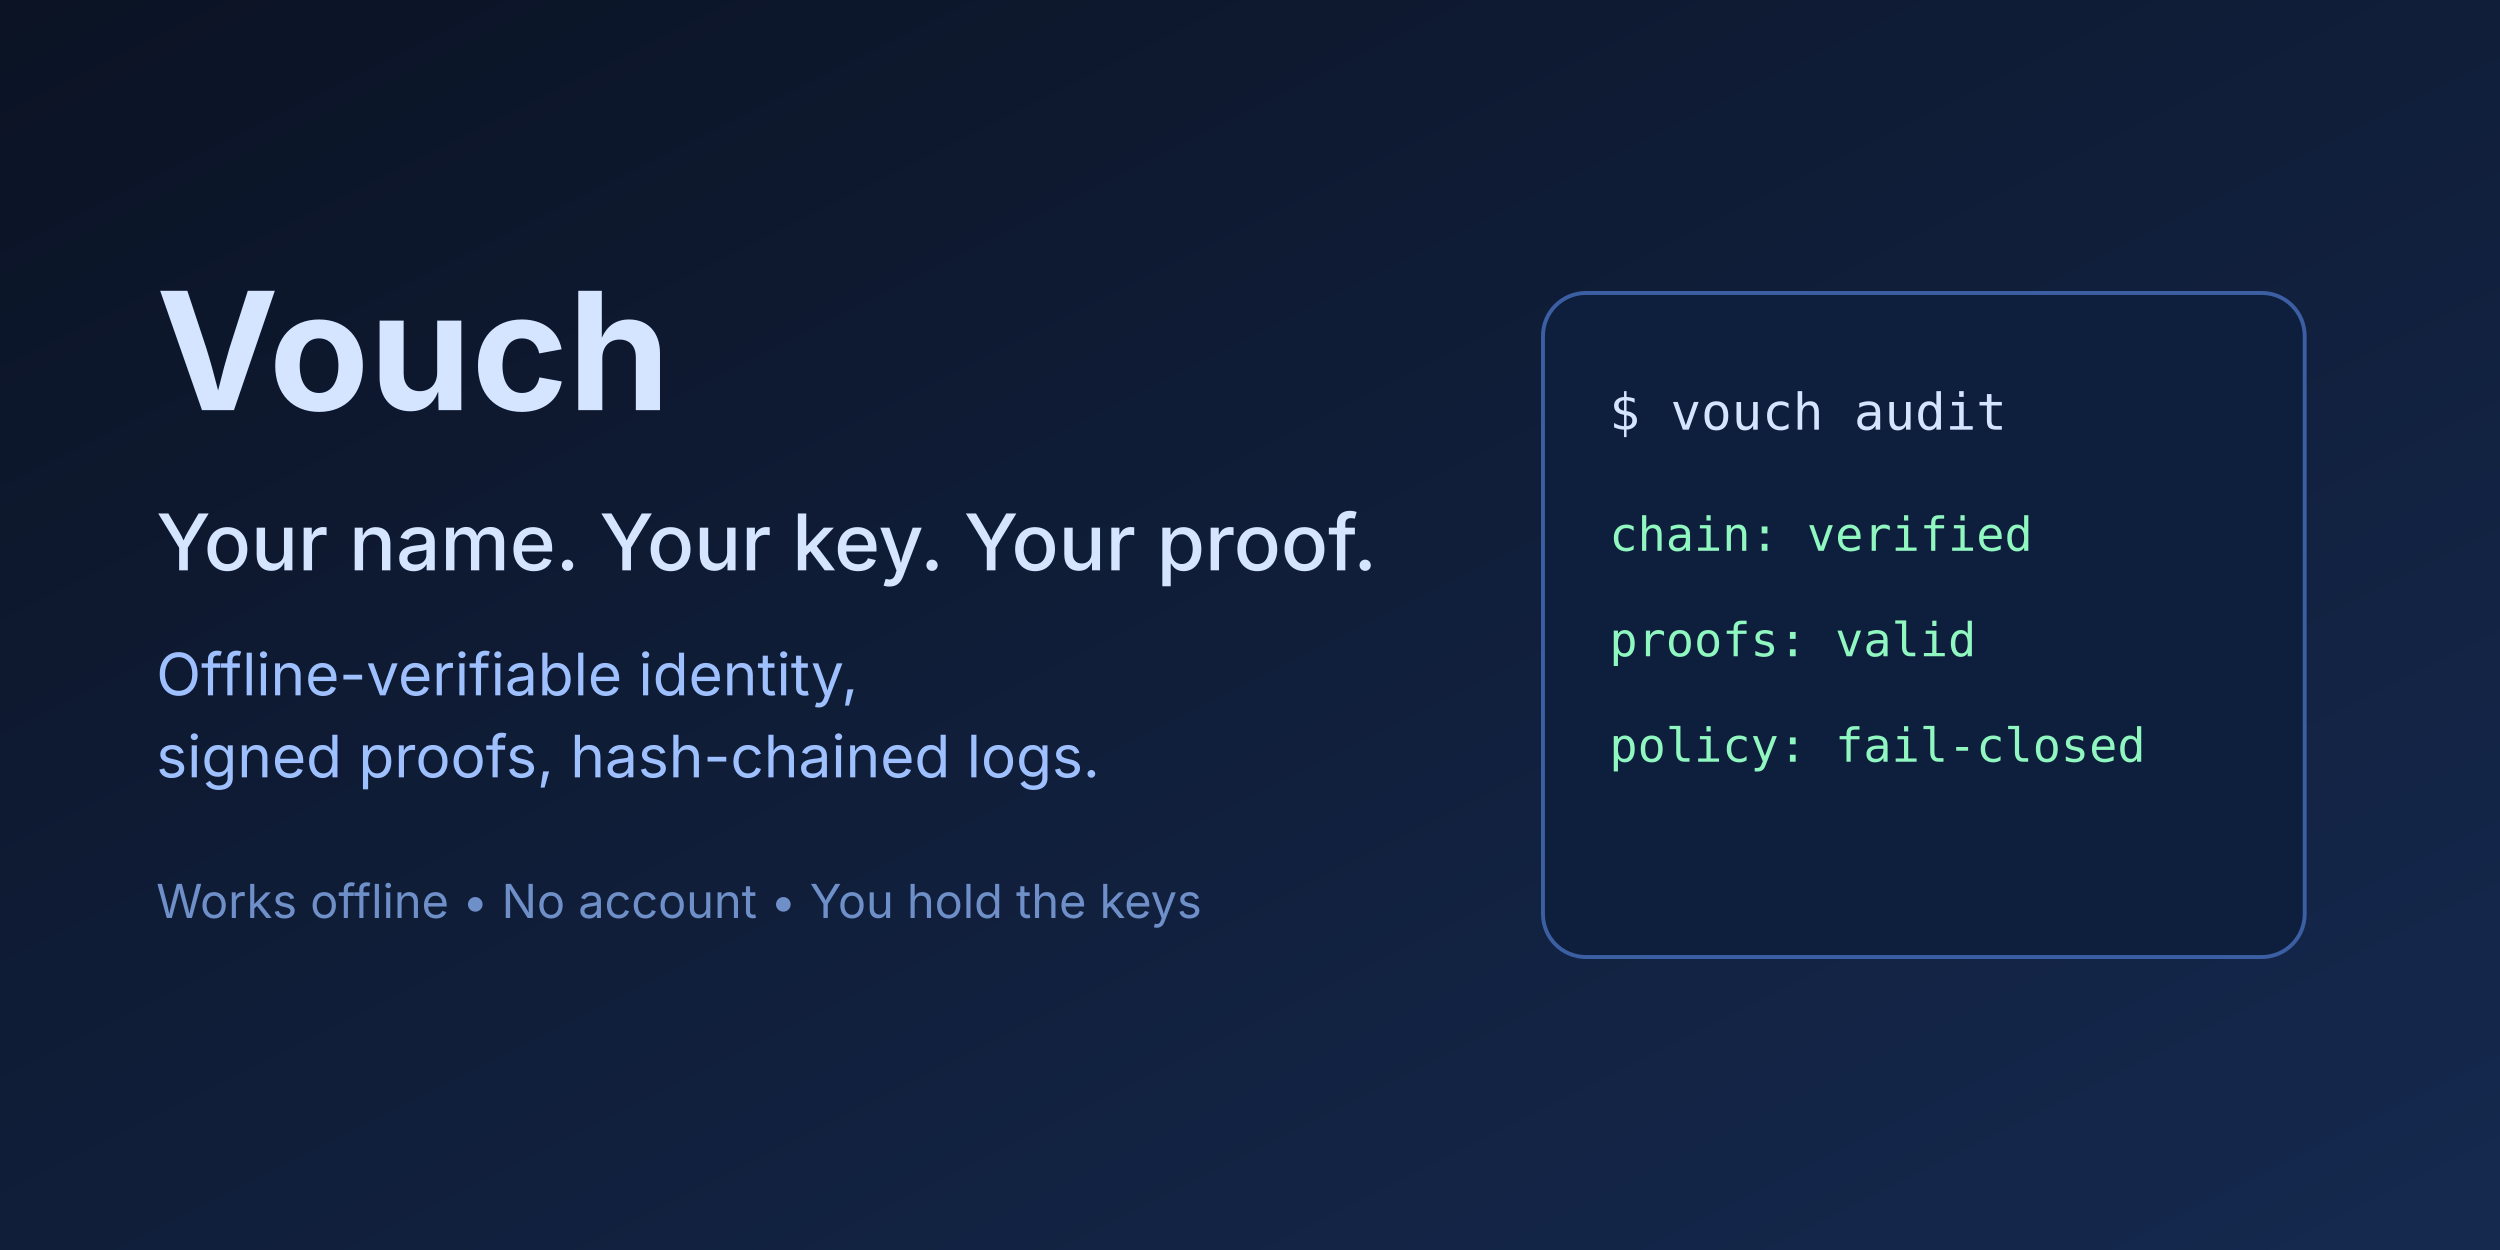
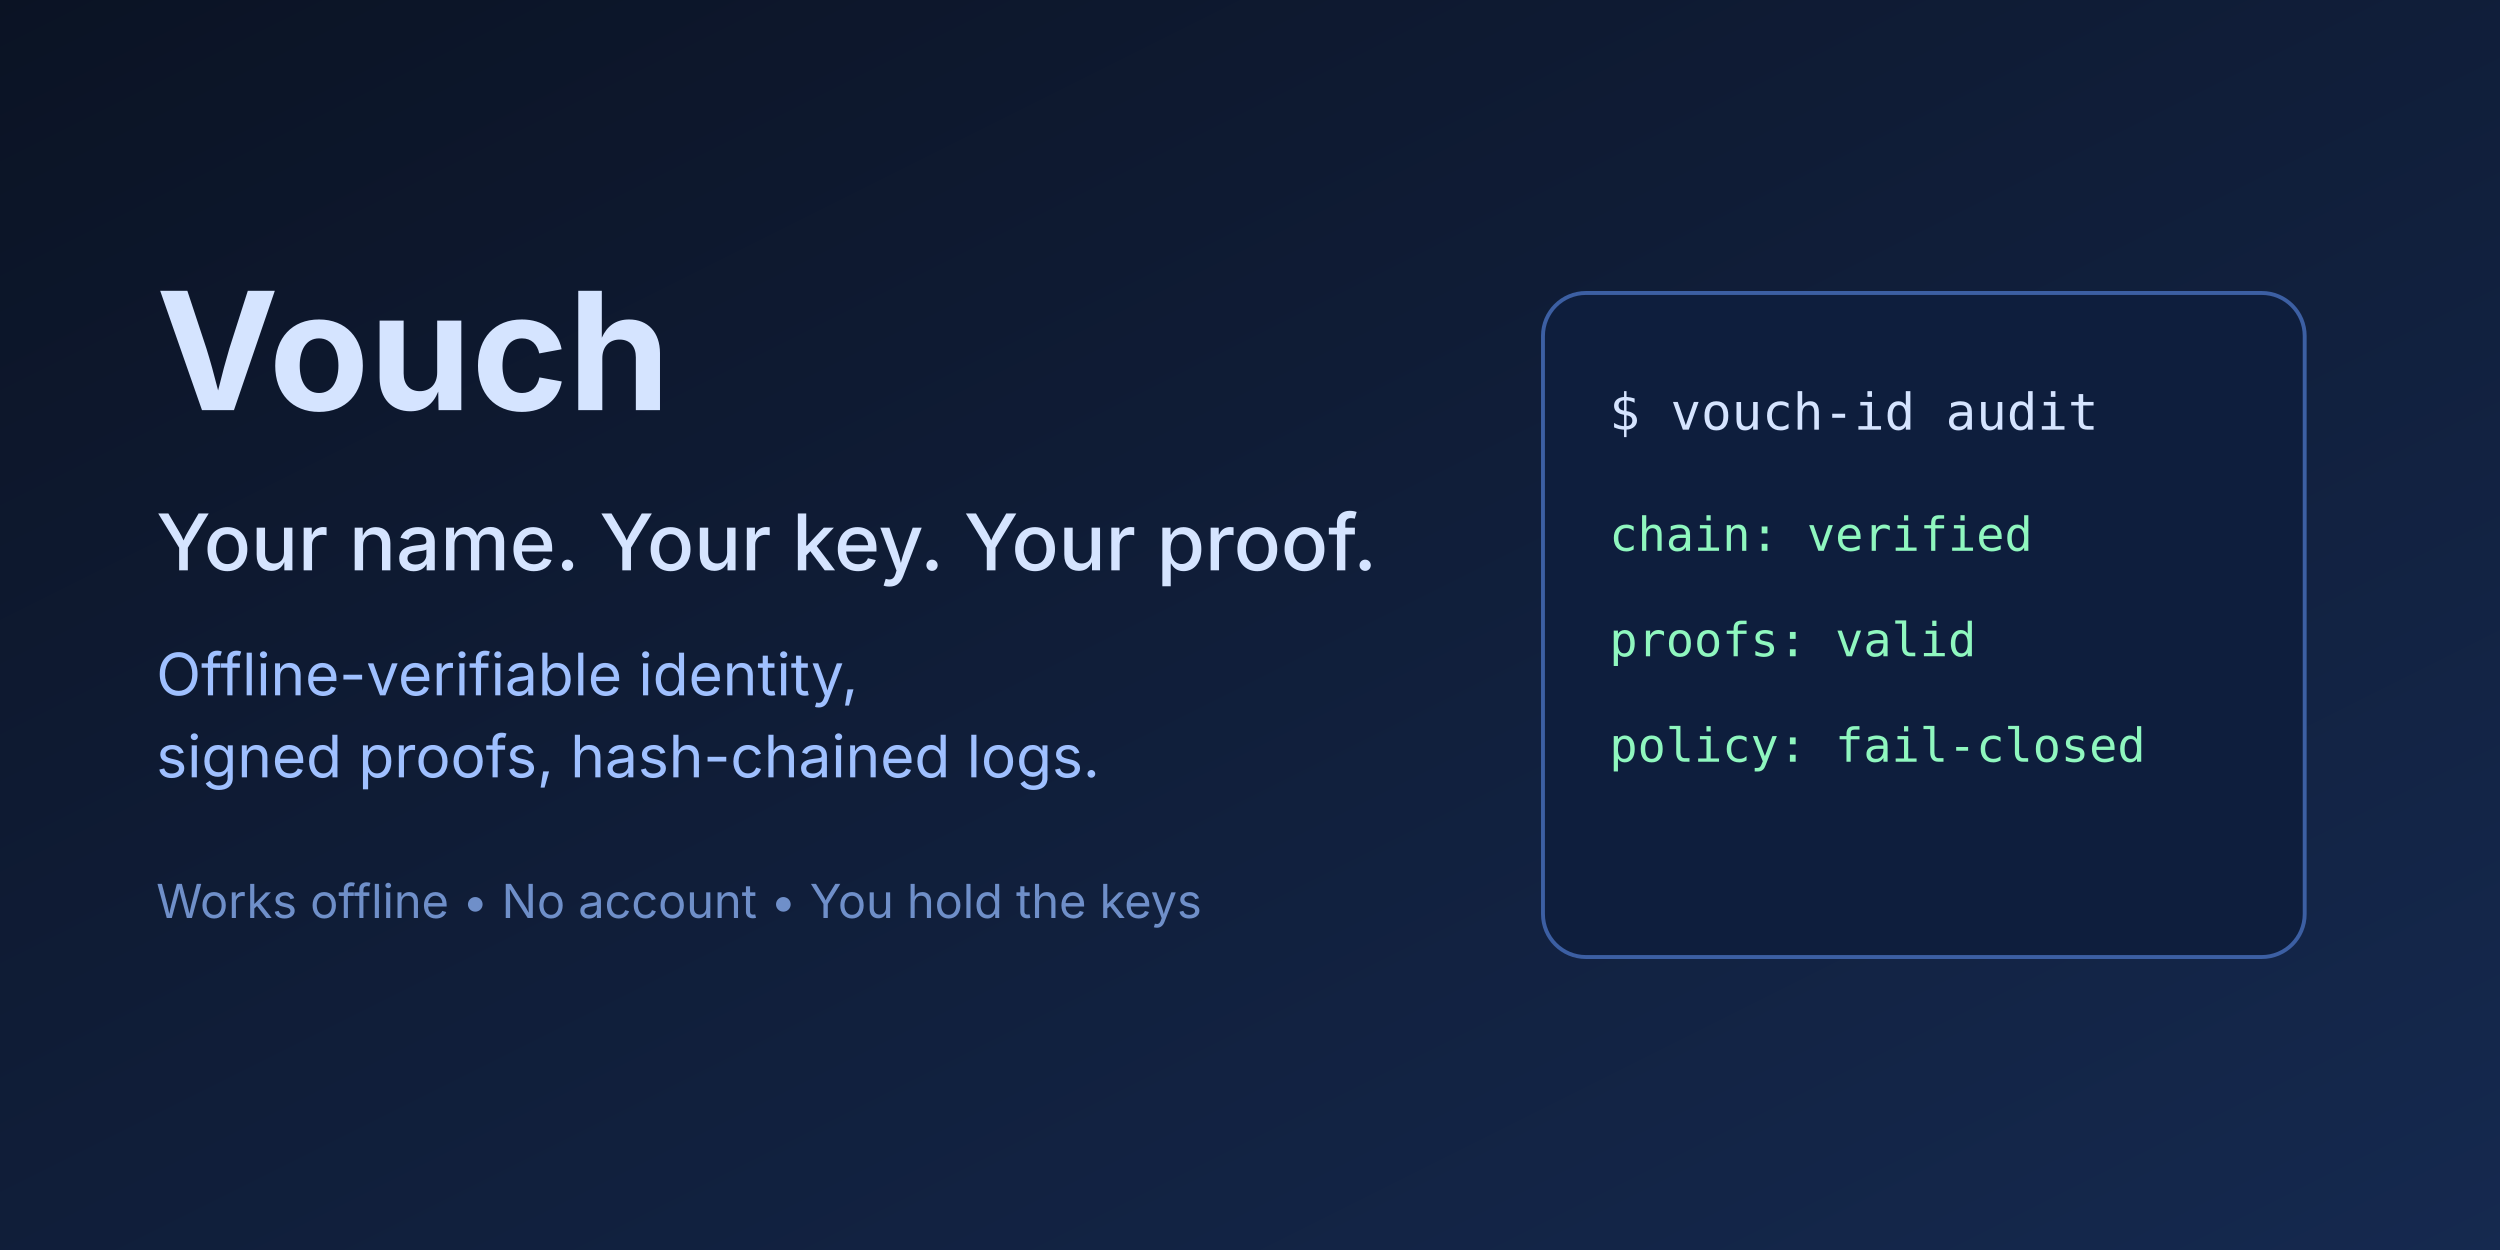
<svg xmlns="http://www.w3.org/2000/svg" width="1280" height="640" viewBox="0 0 1280 640" role="img" aria-label="Vouch social preview">
  <defs>
    <linearGradient id="bg" x1="0" y1="0" x2="1" y2="1">
      <stop offset="0%" stop-color="#0b1324" />
      <stop offset="100%" stop-color="#15294f" />
    </linearGradient>
  </defs>
  <rect width="1280" height="640" fill="url(#bg)" />
  <g fill="#d5e4ff" font-family="Inter,Segoe UI,Arial,sans-serif">
    <text x="80" y="210" font-size="84" font-weight="700">Vouch</text>
    <text x="80" y="292" font-size="40" font-weight="500">Your name. Your key. Your proof.</text>
    <text x="80" y="356" font-size="30" fill="#9fc0ff">Offline-verifiable identity,</text>
    <text x="80" y="398" font-size="30" fill="#9fc0ff">signed proofs, hash-chained logs.</text>
    <text x="80" y="470" font-size="24" fill="#6f8fc9">Works offline • No account • You hold the keys</text>
  </g>
  <g transform="translate(790 150)">
    <rect x="0" y="0" width="390" height="340" rx="22" fill="#0e1e3d" stroke="#3c5fa3" stroke-width="2" />
-     <text x="34" y="70" fill="#d5e4ff" font-family="ui-monospace,Menlo,Consolas,monospace" font-size="26">$ vouch audit</text>
+     <text x="34" y="70" fill="#d5e4ff" font-family="ui-monospace,Menlo,Consolas,monospace" font-size="26">$ vouch-id audit</text>
    <text x="34" y="132" fill="#8ff7bf" font-family="ui-monospace,Menlo,Consolas,monospace" font-size="24">chain: verified</text>
    <text x="34" y="186" fill="#8ff7bf" font-family="ui-monospace,Menlo,Consolas,monospace" font-size="24">proofs: valid</text>
    <text x="34" y="240" fill="#8ff7bf" font-family="ui-monospace,Menlo,Consolas,monospace" font-size="24">policy: fail-closed</text>
  </g>
</svg>
